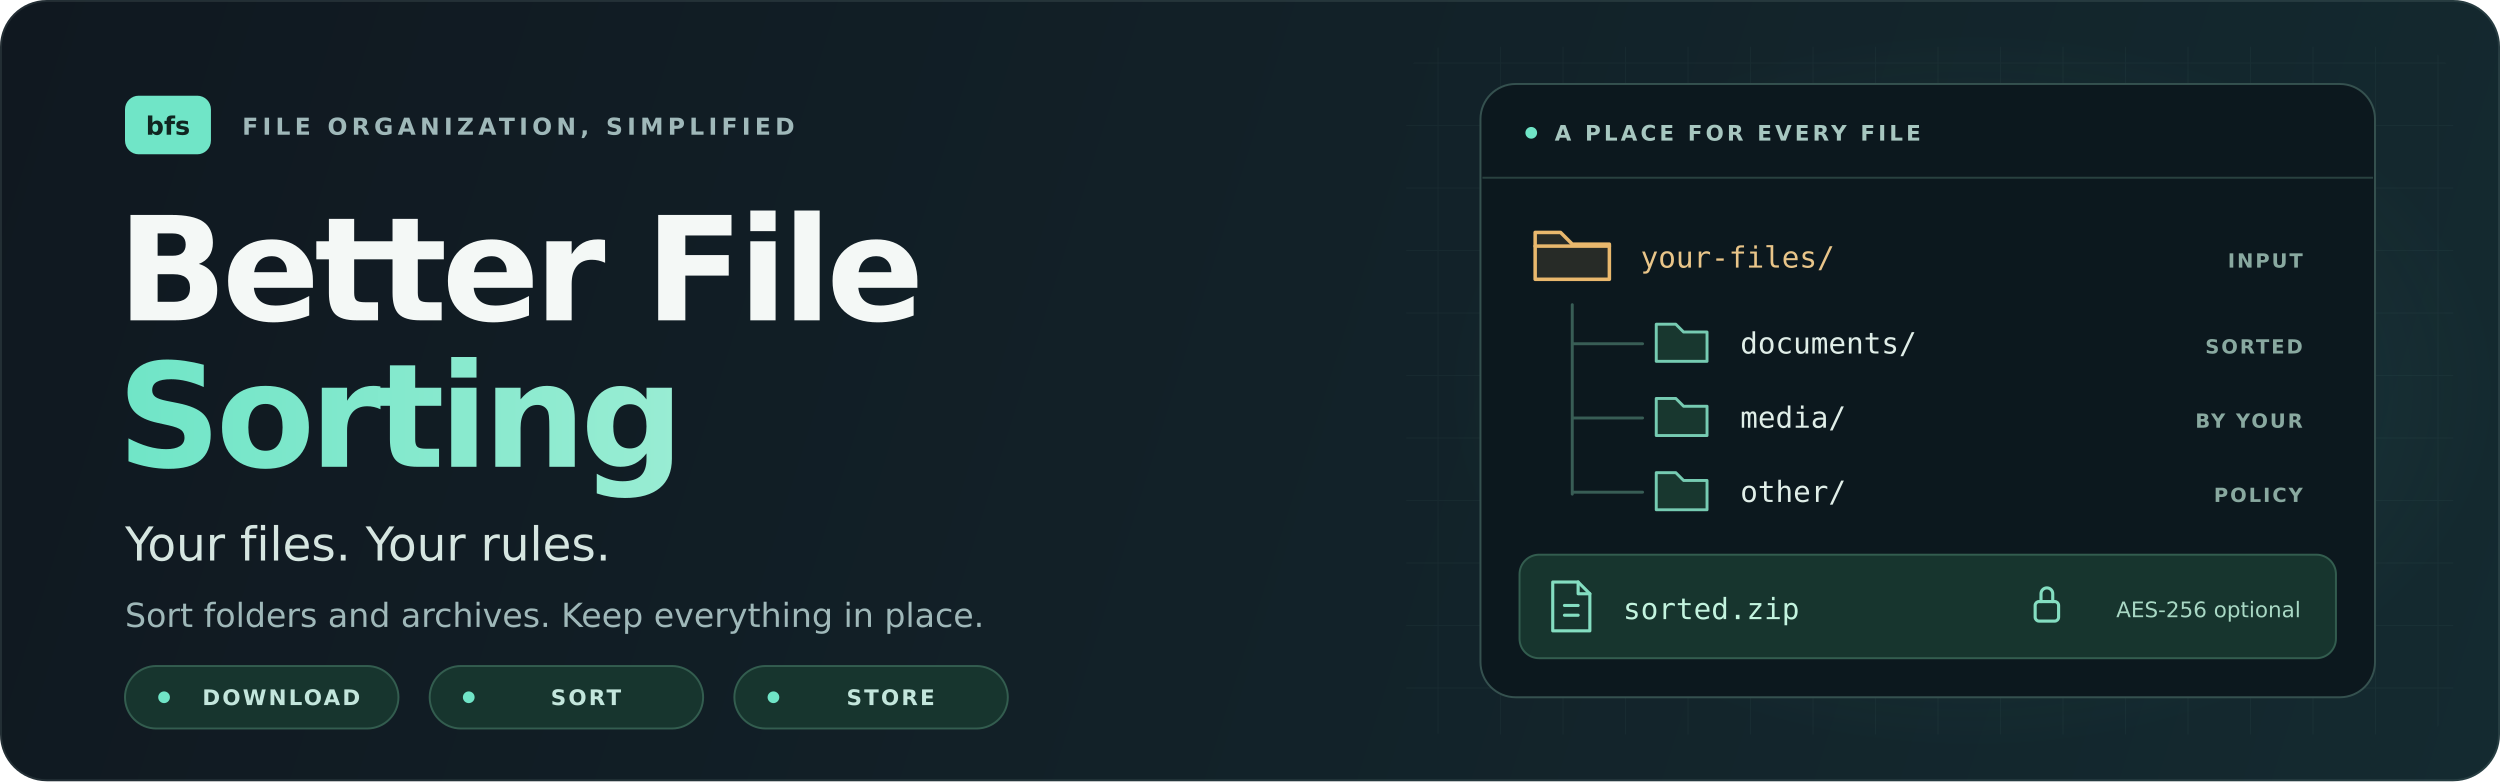
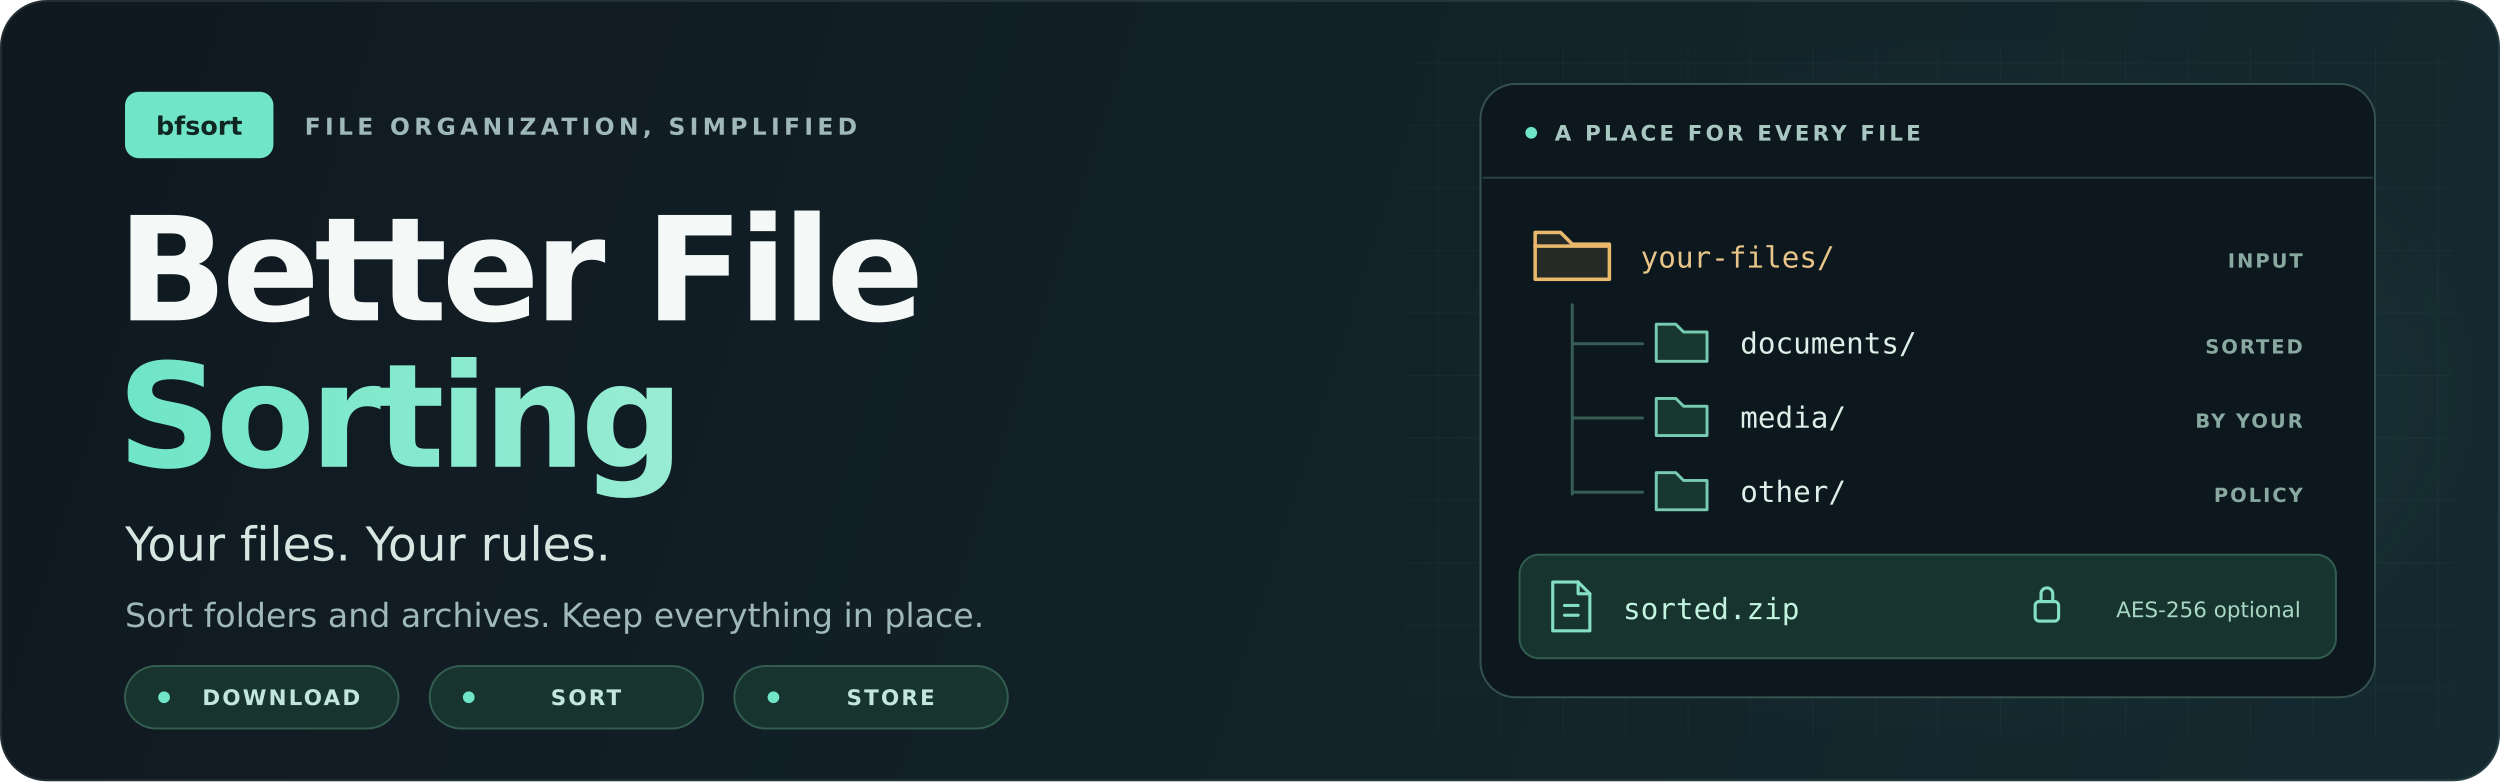
<svg xmlns="http://www.w3.org/2000/svg" width="1280" height="400" viewBox="0 0 1280 400" role="img" aria-labelledby="title desc">
  <defs>
    <linearGradient id="background" x1="0" y1="0" x2="1280" y2="400" gradientUnits="userSpaceOnUse">
      <stop stop-color="#101820" />
      <stop offset="1" stop-color="#142A30" />
    </linearGradient>
    <radialGradient id="glow">
      <stop stop-color="#5EE0C0" stop-opacity=".12" />
      <stop offset="1" stop-color="#5EE0C0" stop-opacity="0" />
    </radialGradient>
    <linearGradient id="accent" x1="64" y1="0" x2="582" y2="0" gradientUnits="userSpaceOnUse">
      <stop stop-color="#70E5C7" />
      <stop offset="1" stop-color="#BAF3DD" />
    </linearGradient>
    <pattern id="grid" width="32" height="32" patternUnits="userSpaceOnUse">
      <path d="M32 0H0V32" fill="none" stroke="#B3E4D7" stroke-opacity=".035" />
    </pattern>
  </defs>
  <rect width="1280" height="400" rx="24" fill="url(#background)" />
  <rect x="720" y="24" width="536" height="352" rx="20" fill="url(#grid)" />
  <ellipse cx="1010" cy="200" rx="270" ry="185" fill="url(#glow)" />
  <rect x=".5" y=".5" width="1279" height="399" rx="23.5" fill="none" stroke="#D2F4EA" stroke-opacity=".1" />
  <g font-family="DejaVu Sans, Arial, sans-serif">
-     <rect x="64" y="49" width="44" height="30" rx="7" fill="#70E5C7" />
-     <text x="86" y="69" text-anchor="middle" font-size="13" font-weight="700" fill="#102621">bfs</text>
-     <text x="124" y="69" font-size="12" letter-spacing="2.2" font-weight="700" fill="#9FB8B9">FILE ORGANIZATION, SIMPLIFIED</text>
+     <rect x="64" y="47" width="76" height="34" rx="7" fill="#70E5C7" />
+     <text x="102" y="69" text-anchor="middle" font-size="13" font-weight="700" fill="#102621">bfsort</text>
+     <text x="156" y="69" font-size="12" letter-spacing="2.2" font-weight="700" fill="#9FB8B9">FILE ORGANIZATION, SIMPLIFIED</text>
    <text x="60" y="164" font-size="74" font-weight="700" letter-spacing="-2.8" fill="#F4F8F6">Better File</text>
    <text x="60" y="239" font-size="74" font-weight="700" letter-spacing="-2.8" fill="url(#accent)">Sorting</text>
    <text x="64" y="287" font-size="24" fill="#D6E6E1">Your files. Your rules.</text>
    <text x="64" y="321" font-size="17" fill="#9FB8B9">Sort folders and archives. Keep everything in place.</text>
    <g font-size="11" font-weight="700" letter-spacing="1.1" fill="#C3E6DC">
      <g transform="translate(64 341)">
        <rect width="140" height="32" rx="16" fill="#17352E" stroke="#335D4F" />
        <circle cx="20" cy="16" r="3" fill="#70E5C7" />
        <text x="80" y="20" text-anchor="middle">DOWNLOAD</text>
      </g>
      <g transform="translate(220 341)">
        <rect width="140" height="32" rx="16" fill="#17352E" stroke="#335D4F" />
        <circle cx="20" cy="16" r="3" fill="#70E5C7" />
        <text x="80" y="20" text-anchor="middle">SORT</text>
      </g>
      <g transform="translate(376 341)">
        <rect width="140" height="32" rx="16" fill="#17352E" stroke="#335D4F" />
        <circle cx="20" cy="16" r="3" fill="#70E5C7" />
        <text x="80" y="20" text-anchor="middle">STORE</text>
      </g>
    </g>
    <rect x="758" y="43" width="458" height="314" rx="18" fill="#0C181E" stroke="#35514F" />
    <circle cx="784" cy="68" r="3" fill="#70E5C7" />
    <text x="796" y="72" font-size="11" letter-spacing="1.6" font-weight="700" fill="#A7C7C0">A PLACE FOR EVERY FILE</text>
    <path d="M759 91H1215" stroke="#29413F" />
    <g fill="none" stroke-linejoin="round" stroke-linecap="round">
      <path d="M786 119H799L805 125H824V143H786Z" fill="#E9B86D" fill-opacity=".12" stroke="#E9B86D" stroke-width="1.8" />
      <path d="M786 126H824" stroke="#E9B86D" stroke-width="1.8" />
      <path d="M805 156V253M805 176H841M805 214H841M805 252H841" stroke="#385D55" stroke-width="1.5" />
      <g stroke="#76CBB2" stroke-width="1.5" fill="#18372F">
        <path d="M848 166H858L862 170H874V185H848Z" />
        <path d="M848 204H858L862 208H874V223H848Z" />
        <path d="M848 242H858L862 246H874V261H848Z" />
      </g>
    </g>
    <g font-family="DejaVu Sans Mono, monospace" font-size="15">
      <text x="840" y="137" fill="#E9C589">your-files/</text>
      <text x="891" y="181" fill="#E0EEE8">documents/</text>
      <text x="891" y="219" fill="#E0EEE8">media/</text>
      <text x="891" y="257" fill="#E0EEE8">other/</text>
    </g>
    <g fill="#89A9A0" font-size="10" font-weight="700" letter-spacing="1">
      <text x="1179" y="137" text-anchor="end">INPUT</text>
      <text x="1179" y="181" text-anchor="end">SORTED</text>
      <text x="1179" y="219" text-anchor="end">BY YOUR</text>
      <text x="1179" y="257" text-anchor="end">POLICY</text>
    </g>
    <rect x="778" y="284" width="418" height="53" rx="10" fill="#17352E" stroke="#335D4F" />
    <g fill="none" stroke="#84DEC1" stroke-width="1.6" stroke-linejoin="round" stroke-linecap="round">
      <path d="M795 298H808L814 304V323H795Z" />
      <path d="M808 298V304H814M801 310H808M801 315H808" />
      <rect x="1042" y="308" width="12" height="10" rx="2" />
      <path d="M1045 308V304A3 3 0 0 1 1051 304V308" />
    </g>
    <text x="831" y="317" font-family="DejaVu Sans Mono, monospace" font-size="15" fill="#C3F4DF">sorted.zip</text>
    <text x="1178" y="316" text-anchor="end" font-size="11" fill="#A8D8C4">AES-256 optional</text>
  </g>
</svg>
